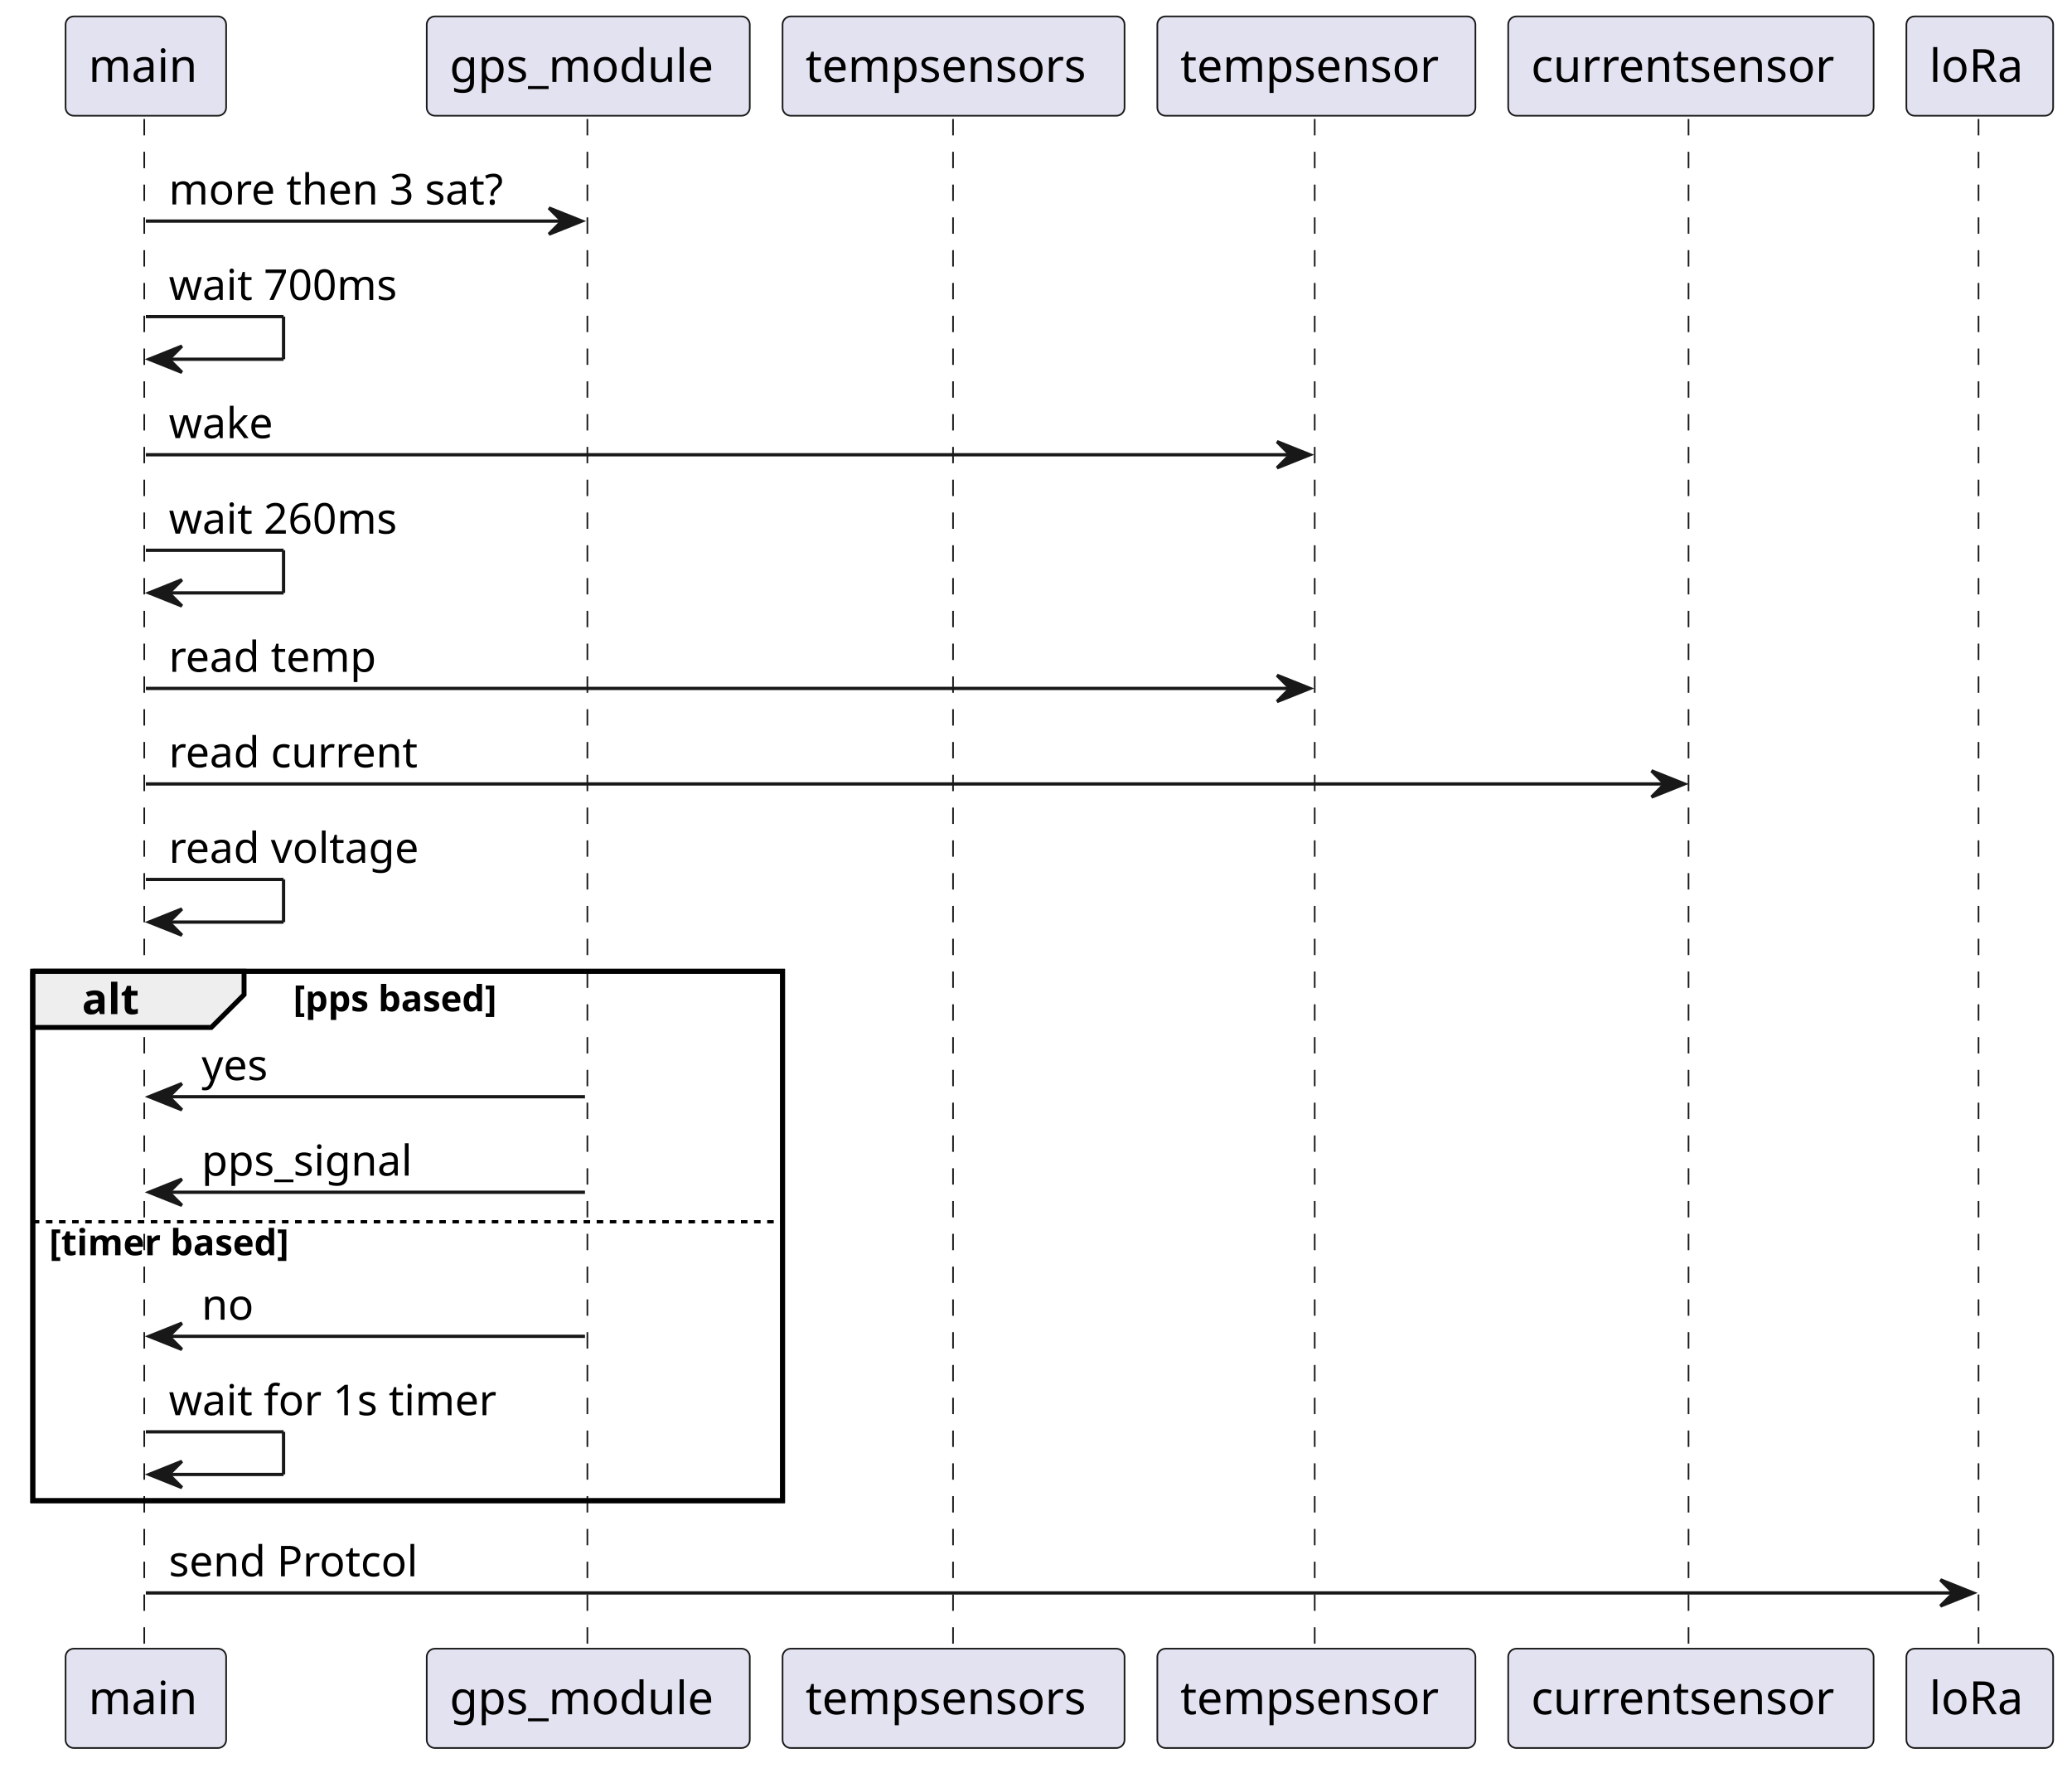
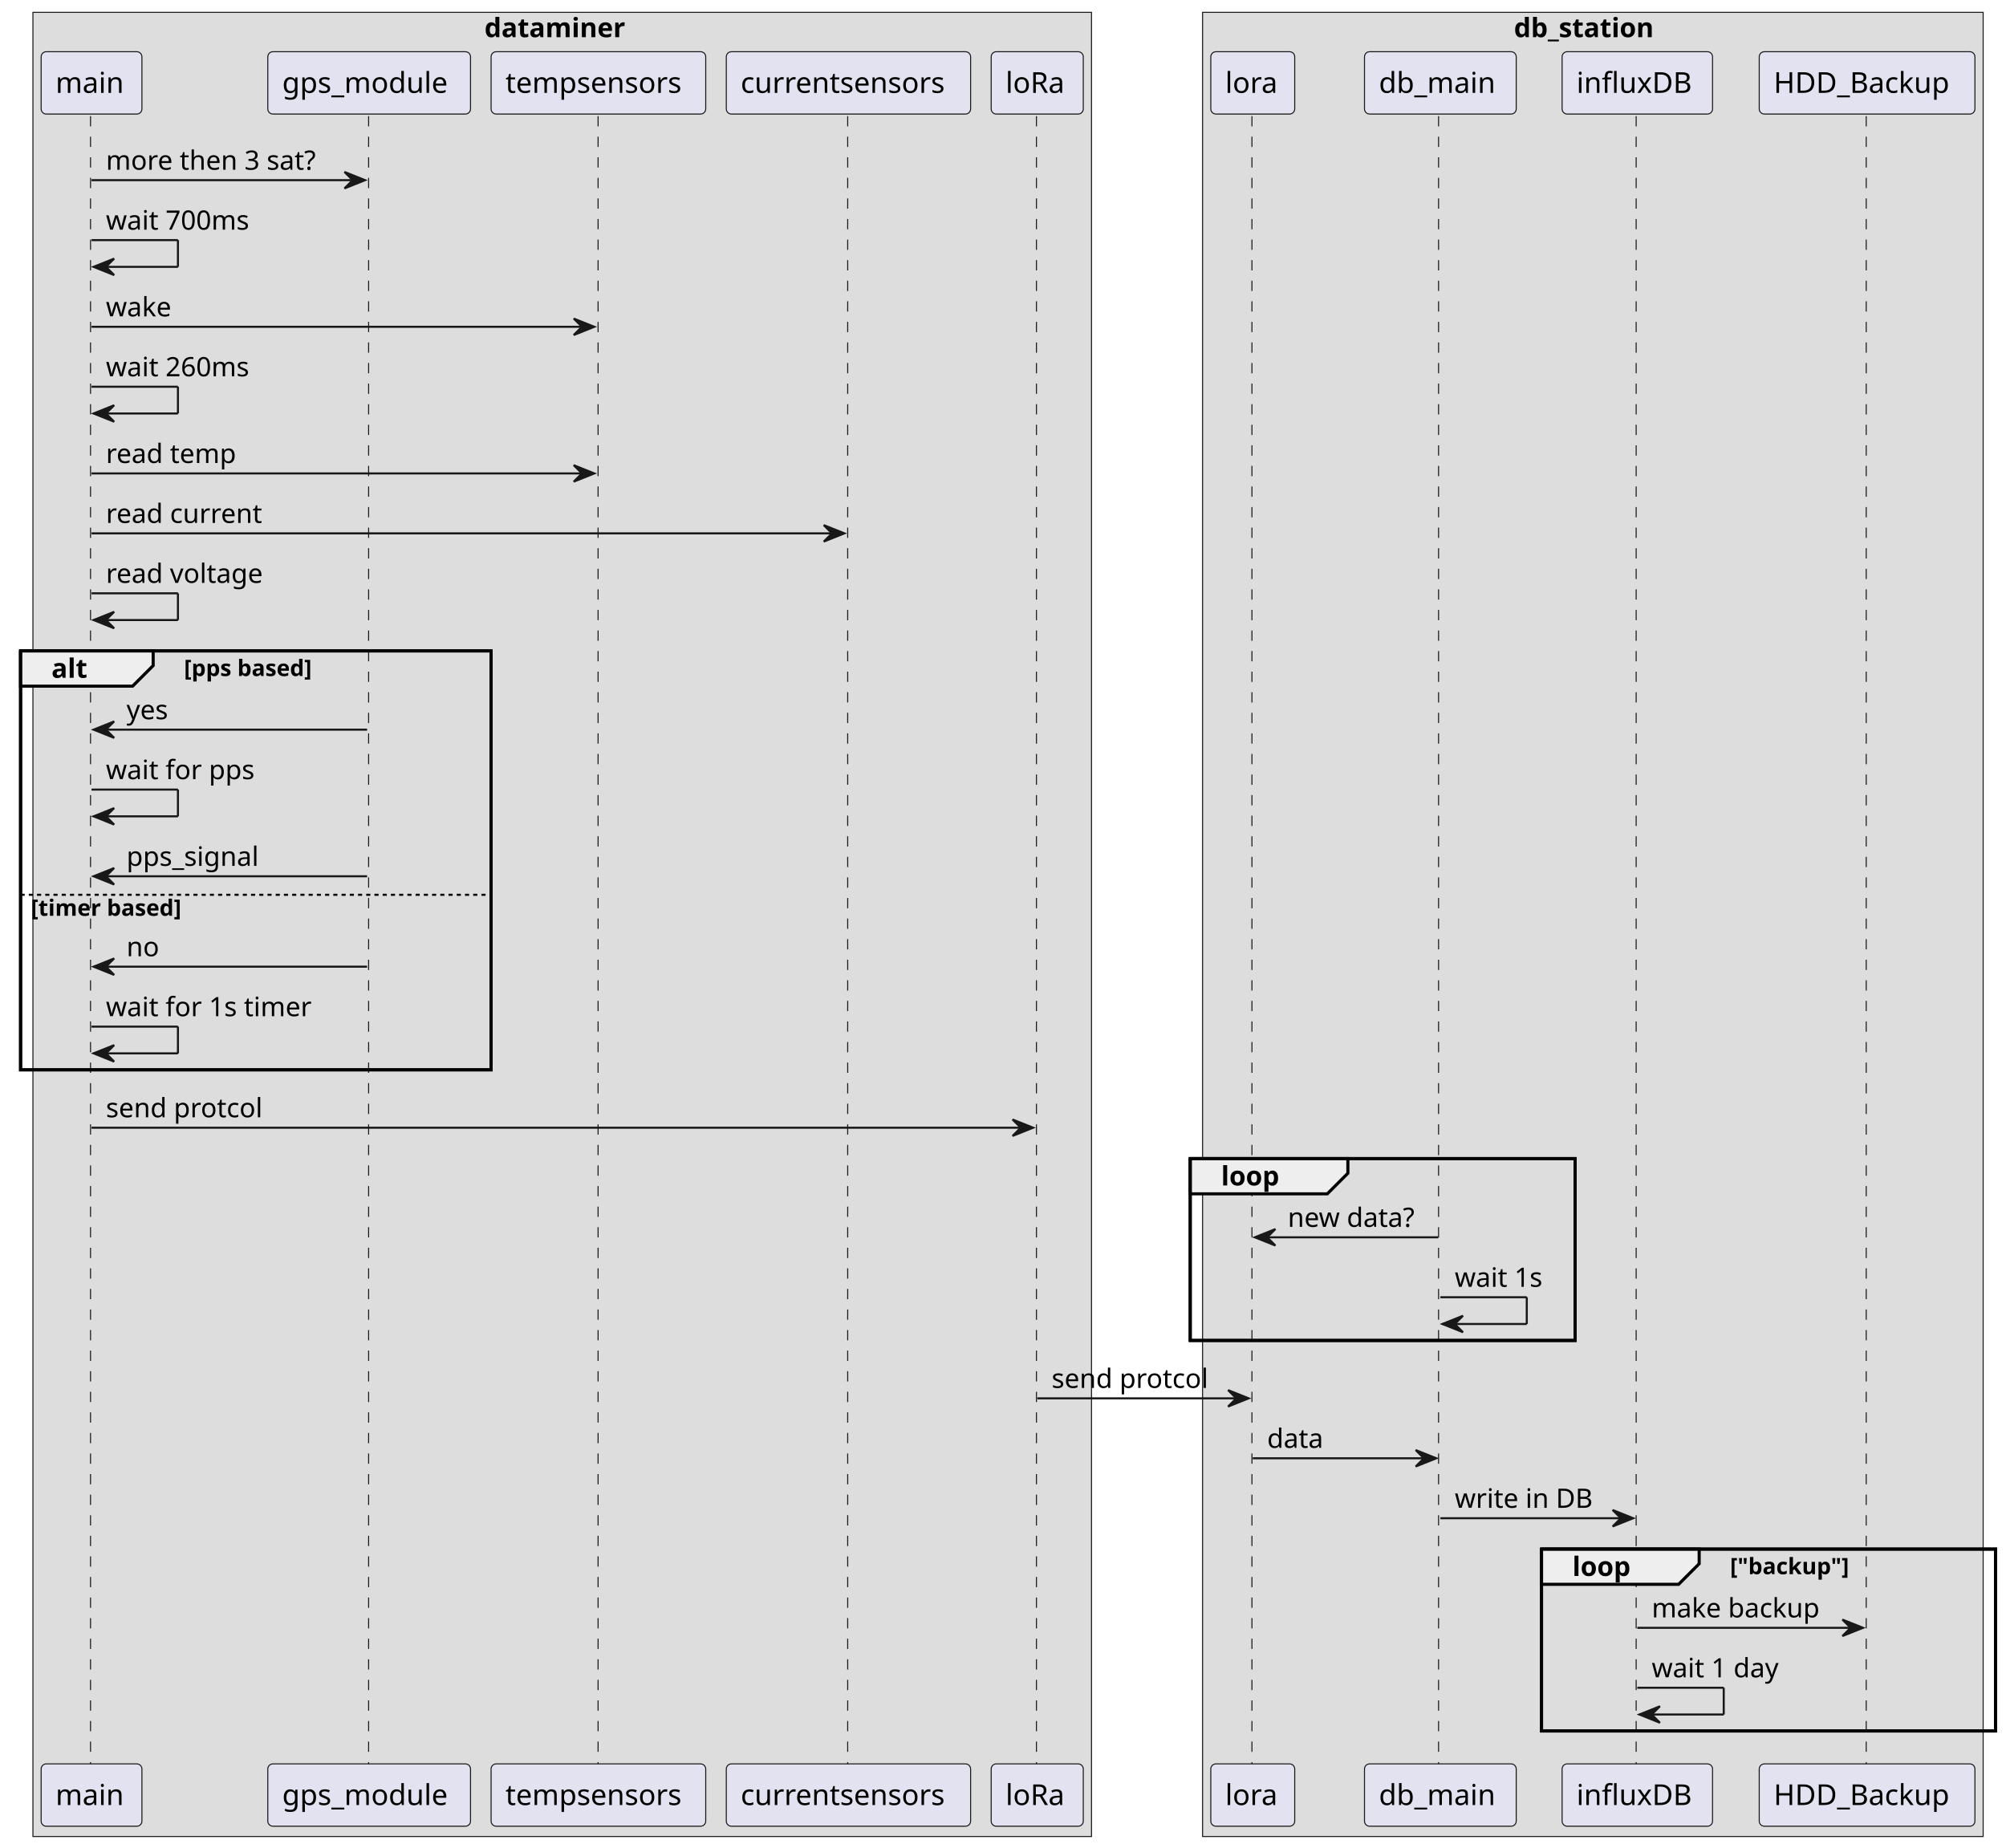
- <svg xmlns="http://www.w3.org/2000/svg" contentStyleType="text/css" height="539px" preserveAspectRatio="none" style="width:632px;height:539px;background:#FFFFFF;" version="1.1" viewBox="0 0 632 539" width="632px" zoomAndPan="magnify">
+ <svg xmlns="http://www.w3.org/2000/svg" contentStyleType="text/css" height="898px" preserveAspectRatio="none" style="width:975px;height:898px;background:#FFFFFF;" version="1.1" viewBox="0 0 975 898" width="975px" zoomAndPan="magnify">
  <defs />
  <g>
-     <rect fill="none" height="161.469" style="stroke:#000000;stroke-width:1.5;" width="228.694" x="10" y="296.227" />
-     <line style="stroke:#181818;stroke-width:0.5;stroke-dasharray:5.0,5.0;" x1="44" x2="44" y1="36.297" y2="503.828" />
-     <line style="stroke:#181818;stroke-width:0.5;stroke-dasharray:5.0,5.0;" x1="179.161" x2="179.161" y1="36.297" y2="503.828" />
-     <line style="stroke:#181818;stroke-width:0.5;stroke-dasharray:5.0,5.0;" x1="290.694" x2="290.694" y1="36.297" y2="503.828" />
-     <line style="stroke:#181818;stroke-width:0.5;stroke-dasharray:5.0,5.0;" x1="401.011" x2="401.011" y1="36.297" y2="503.828" />
-     <line style="stroke:#181818;stroke-width:0.5;stroke-dasharray:5.0,5.0;" x1="515.033" x2="515.033" y1="36.297" y2="503.828" />
-     <line style="stroke:#181818;stroke-width:0.5;stroke-dasharray:5.0,5.0;" x1="603.486" x2="603.486" y1="36.297" y2="503.828" />
-     <rect fill="#E2E2F0" height="30.297" rx="2.5" ry="2.5" style="stroke:#181818;stroke-width:0.5;" width="48.98" x="20" y="5" />
-     <text fill="#000000" font-family="sans-serif" font-size="14" lengthAdjust="spacing" textLength="34.98" x="27" y="24.995">main</text>
-     <rect fill="#E2E2F0" height="30.297" rx="2.5" ry="2.5" style="stroke:#181818;stroke-width:0.5;" width="48.98" x="20" y="502.828" />
-     <text fill="#000000" font-family="sans-serif" font-size="14" lengthAdjust="spacing" textLength="34.98" x="27" y="522.823">main</text>
-     <rect fill="#E2E2F0" height="30.297" rx="2.5" ry="2.5" style="stroke:#181818;stroke-width:0.5;" width="98.533" x="130.161" y="5" />
-     <text fill="#000000" font-family="sans-serif" font-size="14" lengthAdjust="spacing" textLength="84.533" x="137.161" y="24.995">gps_module</text>
-     <rect fill="#E2E2F0" height="30.297" rx="2.5" ry="2.5" style="stroke:#181818;stroke-width:0.5;" width="98.533" x="130.161" y="502.828" />
-     <text fill="#000000" font-family="sans-serif" font-size="14" lengthAdjust="spacing" textLength="84.533" x="137.161" y="522.823">gps_module</text>
-     <rect fill="#E2E2F0" height="30.297" rx="2.5" ry="2.5" style="stroke:#181818;stroke-width:0.5;" width="104.316" x="238.694" y="5" />
-     <text fill="#000000" font-family="sans-serif" font-size="14" lengthAdjust="spacing" textLength="90.316" x="245.694" y="24.995">tempsensors</text>
-     <rect fill="#E2E2F0" height="30.297" rx="2.5" ry="2.5" style="stroke:#181818;stroke-width:0.5;" width="104.316" x="238.694" y="502.828" />
-     <text fill="#000000" font-family="sans-serif" font-size="14" lengthAdjust="spacing" textLength="90.316" x="245.694" y="522.823">tempsensors</text>
-     <rect fill="#E2E2F0" height="30.297" rx="2.5" ry="2.5" style="stroke:#181818;stroke-width:0.5;" width="97.022" x="353.011" y="5" />
-     <text fill="#000000" font-family="sans-serif" font-size="14" lengthAdjust="spacing" textLength="83.022" x="360.011" y="24.995">tempsensor</text>
-     <rect fill="#E2E2F0" height="30.297" rx="2.5" ry="2.5" style="stroke:#181818;stroke-width:0.5;" width="97.022" x="353.011" y="502.828" />
-     <text fill="#000000" font-family="sans-serif" font-size="14" lengthAdjust="spacing" textLength="83.022" x="360.011" y="522.823">tempsensor</text>
-     <rect fill="#E2E2F0" height="30.297" rx="2.5" ry="2.5" style="stroke:#181818;stroke-width:0.5;" width="111.453" x="460.033" y="5" />
-     <text fill="#000000" font-family="sans-serif" font-size="14" lengthAdjust="spacing" textLength="97.453" x="467.033" y="24.995">currentsensor</text>
-     <rect fill="#E2E2F0" height="30.297" rx="2.5" ry="2.5" style="stroke:#181818;stroke-width:0.5;" width="111.453" x="460.033" y="502.828" />
-     <text fill="#000000" font-family="sans-serif" font-size="14" lengthAdjust="spacing" textLength="97.453" x="467.033" y="522.823">currentsensor</text>
-     <rect fill="#E2E2F0" height="30.297" rx="2.5" ry="2.5" style="stroke:#181818;stroke-width:0.5;" width="44.762" x="581.486" y="5" />
-     <text fill="#000000" font-family="sans-serif" font-size="14" lengthAdjust="spacing" textLength="30.762" x="588.486" y="24.995">loRa</text>
-     <rect fill="#E2E2F0" height="30.297" rx="2.5" ry="2.5" style="stroke:#181818;stroke-width:0.5;" width="44.762" x="581.486" y="502.828" />
-     <text fill="#000000" font-family="sans-serif" font-size="14" lengthAdjust="spacing" textLength="30.762" x="588.486" y="522.823">loRa</text>
-     <polygon fill="#181818" points="167.428,63.43,177.428,67.43,167.428,71.43,171.428,67.43" style="stroke:#181818;stroke-width:1.0;" />
-     <line style="stroke:#181818;stroke-width:1.0;" x1="44.49" x2="173.428" y1="67.43" y2="67.43" />
-     <text fill="#000000" font-family="sans-serif" font-size="13" lengthAdjust="spacing" textLength="110.938" x="51.49" y="62.364">more then 3 sat?</text>
-     <line style="stroke:#181818;stroke-width:1.0;" x1="44.49" x2="86.49" y1="96.562" y2="96.562" />
-     <line style="stroke:#181818;stroke-width:1.0;" x1="86.49" x2="86.49" y1="96.562" y2="109.562" />
-     <line style="stroke:#181818;stroke-width:1.0;" x1="45.49" x2="86.49" y1="109.562" y2="109.562" />
-     <polygon fill="#181818" points="55.49,105.562,45.49,109.562,55.49,113.562,51.49,109.562" style="stroke:#181818;stroke-width:1.0;" />
-     <text fill="#000000" font-family="sans-serif" font-size="13" lengthAdjust="spacing" textLength="75.689" x="51.49" y="91.497">wait 700ms</text>
-     <polygon fill="#181818" points="389.522,134.695,399.522,138.695,389.522,142.695,393.522,138.695" style="stroke:#181818;stroke-width:1.0;" />
-     <line style="stroke:#181818;stroke-width:1.0;" x1="44.49" x2="395.522" y1="138.695" y2="138.695" />
-     <text fill="#000000" font-family="sans-serif" font-size="13" lengthAdjust="spacing" textLength="34.125" x="51.49" y="133.629">wake</text>
-     <line style="stroke:#181818;stroke-width:1.0;" x1="44.49" x2="86.49" y1="167.828" y2="167.828" />
-     <line style="stroke:#181818;stroke-width:1.0;" x1="86.49" x2="86.49" y1="167.828" y2="180.828" />
-     <line style="stroke:#181818;stroke-width:1.0;" x1="45.49" x2="86.49" y1="180.828" y2="180.828" />
-     <polygon fill="#181818" points="55.49,176.828,45.49,180.828,55.49,184.828,51.49,180.828" style="stroke:#181818;stroke-width:1.0;" />
-     <text fill="#000000" font-family="sans-serif" font-size="13" lengthAdjust="spacing" textLength="75.689" x="51.49" y="162.762">wait 260ms</text>
-     <polygon fill="#181818" points="389.522,205.961,399.522,209.961,389.522,213.961,393.522,209.961" style="stroke:#181818;stroke-width:1.0;" />
-     <line style="stroke:#181818;stroke-width:1.0;" x1="44.49" x2="395.522" y1="209.961" y2="209.961" />
-     <text fill="#000000" font-family="sans-serif" font-size="13" lengthAdjust="spacing" textLength="67.704" x="51.49" y="204.895">read temp</text>
-     <polygon fill="#181818" points="503.76,235.094,513.76,239.094,503.76,243.094,507.76,239.094" style="stroke:#181818;stroke-width:1.0;" />
-     <line style="stroke:#181818;stroke-width:1.0;" x1="44.49" x2="509.76" y1="239.094" y2="239.094" />
-     <text fill="#000000" font-family="sans-serif" font-size="13" lengthAdjust="spacing" textLength="81.104" x="51.49" y="234.028">read current</text>
-     <line style="stroke:#181818;stroke-width:1.0;" x1="44.49" x2="86.49" y1="268.227" y2="268.227" />
-     <line style="stroke:#181818;stroke-width:1.0;" x1="86.49" x2="86.49" y1="268.227" y2="281.227" />
-     <line style="stroke:#181818;stroke-width:1.0;" x1="45.49" x2="86.49" y1="281.227" y2="281.227" />
-     <polygon fill="#181818" points="55.49,277.227,45.49,281.227,55.49,285.227,51.49,281.227" style="stroke:#181818;stroke-width:1.0;" />
-     <text fill="#000000" font-family="sans-serif" font-size="13" lengthAdjust="spacing" textLength="82.266" x="51.49" y="263.161">read voltage</text>
-     <path d="M10,296.227 L74.443,296.227 L74.443,303.359 L64.443,313.359 L10,313.359 L10,296.227 " fill="#EEEEEE" style="stroke:#000000;stroke-width:1.5;" />
-     <rect fill="none" height="161.469" style="stroke:#000000;stroke-width:1.5;" width="228.694" x="10" y="296.227" />
-     <text fill="#000000" font-family="sans-serif" font-size="13" font-weight="bold" lengthAdjust="spacing" textLength="19.443" x="25" y="309.293">alt</text>
-     <text fill="#000000" font-family="sans-serif" font-size="11" font-weight="bold" lengthAdjust="spacing" textLength="73.358" x="89.443" y="308.437">[pps based]</text>
-     <polygon fill="#181818" points="55.49,330.492,45.49,334.492,55.49,338.492,51.49,334.492" style="stroke:#181818;stroke-width:1.0;" />
-     <line style="stroke:#181818;stroke-width:1.0;" x1="49.49" x2="178.428" y1="334.492" y2="334.492" />
-     <text fill="#000000" font-family="sans-serif" font-size="13" lengthAdjust="spacing" textLength="22.464" x="61.49" y="329.426">yes</text>
-     <polygon fill="#181818" points="55.49,359.625,45.49,363.625,55.49,367.625,51.49,363.625" style="stroke:#181818;stroke-width:1.0;" />
-     <line style="stroke:#181818;stroke-width:1.0;" x1="49.49" x2="178.428" y1="363.625" y2="363.625" />
-     <text fill="#000000" font-family="sans-serif" font-size="13" lengthAdjust="spacing" textLength="68.231" x="61.49" y="358.559">pps_signal</text>
-     <line style="stroke:#000000;stroke-width:1.0;stroke-dasharray:2.0,2.0;" x1="10" x2="238.694" y1="372.625" y2="372.625" />
-     <text fill="#000000" font-family="sans-serif" font-size="11" font-weight="bold" lengthAdjust="spacing" textLength="84.439" x="15" y="382.835">[timer based]</text>
-     <polygon fill="#181818" points="55.49,403.562,45.49,407.562,55.49,411.562,51.49,407.562" style="stroke:#181818;stroke-width:1.0;" />
-     <line style="stroke:#181818;stroke-width:1.0;" x1="49.49" x2="178.428" y1="407.562" y2="407.562" />
-     <text fill="#000000" font-family="sans-serif" font-size="13" lengthAdjust="spacing" textLength="16.193" x="61.49" y="402.497">no</text>
-     <line style="stroke:#181818;stroke-width:1.0;" x1="44.49" x2="86.49" y1="436.695" y2="436.695" />
-     <line style="stroke:#181818;stroke-width:1.0;" x1="86.49" x2="86.49" y1="436.695" y2="449.695" />
-     <line style="stroke:#181818;stroke-width:1.0;" x1="45.49" x2="86.49" y1="449.695" y2="449.695" />
-     <polygon fill="#181818" points="55.49,445.695,45.49,449.695,55.49,453.695,51.49,449.695" style="stroke:#181818;stroke-width:1.0;" />
-     <text fill="#000000" font-family="sans-serif" font-size="13" lengthAdjust="spacing" textLength="107.339" x="51.49" y="431.629">wait for 1s timer</text>
-     <polygon fill="#181818" points="591.867,481.828,601.867,485.828,591.867,489.828,595.867,485.828" style="stroke:#181818;stroke-width:1.0;" />
-     <line style="stroke:#181818;stroke-width:1.0;" x1="44.49" x2="597.867" y1="485.828" y2="485.828" />
-     <text fill="#000000" font-family="sans-serif" font-size="13" lengthAdjust="spacing" textLength="80.342" x="51.49" y="480.762">send Protcol</text>
+     <rect fill="#DDDDDD" height="886.586" style="stroke:#181818;stroke-width:0.5;" width="514.519" x="16" y="6" />
+     <text fill="#000000" font-family="sans-serif" font-size="13" font-weight="bold" lengthAdjust="spacing" textLength="75.55" x="235.485" y="18.067">dataminer</text>
+     <rect fill="#DDDDDD" height="886.586" style="stroke:#181818;stroke-width:0.5;" width="379.399" x="584.499" y="6" />
+     <text fill="#000000" font-family="sans-serif" font-size="13" font-weight="bold" lengthAdjust="spacing" textLength="76.692" x="735.852" y="18.067">db_station</text>
+     <rect fill="none" height="203.602" style="stroke:#000000;stroke-width:1.5;" width="228.694" x="10" y="316.359" />
+     <rect fill="none" height="88.398" style="stroke:#000000;stroke-width:1.5;" width="187.062" x="578.499" y="563.094" />
+     <rect fill="none" height="88.398" style="stroke:#000000;stroke-width:1.5;" width="220.654" x="749.244" y="752.891" />
+     <line style="stroke:#181818;stroke-width:0.5;stroke-dasharray:5.0,5.0;" x1="44" x2="44" y1="56.43" y2="858.289" />
+     <line style="stroke:#181818;stroke-width:0.5;stroke-dasharray:5.0,5.0;" x1="179.161" x2="179.161" y1="56.43" y2="858.289" />
+     <line style="stroke:#181818;stroke-width:0.5;stroke-dasharray:5.0,5.0;" x1="290.694" x2="290.694" y1="56.43" y2="858.289" />
+     <line style="stroke:#181818;stroke-width:0.5;stroke-dasharray:5.0,5.0;" x1="412.011" x2="412.011" y1="56.43" y2="858.289" />
+     <line style="stroke:#181818;stroke-width:0.5;stroke-dasharray:5.0,5.0;" x1="503.758" x2="503.758" y1="56.43" y2="858.289" />
+     <line style="stroke:#181818;stroke-width:0.5;stroke-dasharray:5.0,5.0;" x1="608.499" x2="608.499" y1="56.43" y2="858.289" />
+     <line style="stroke:#181818;stroke-width:0.5;stroke-dasharray:5.0,5.0;" x1="699.201" x2="699.201" y1="56.43" y2="858.289" />
+     <line style="stroke:#181818;stroke-width:0.5;stroke-dasharray:5.0,5.0;" x1="795.244" x2="795.244" y1="56.43" y2="858.289" />
+     <line style="stroke:#181818;stroke-width:0.5;stroke-dasharray:5.0,5.0;" x1="907.062" x2="907.062" y1="56.43" y2="858.289" />
+     <rect fill="#E2E2F0" height="30.297" rx="2.5" ry="2.5" style="stroke:#181818;stroke-width:0.5;" width="48.98" x="20" y="25.133" />
+     <text fill="#000000" font-family="sans-serif" font-size="14" lengthAdjust="spacing" textLength="34.98" x="27" y="45.128">main</text>
+     <rect fill="#E2E2F0" height="30.297" rx="2.5" ry="2.5" style="stroke:#181818;stroke-width:0.5;" width="48.98" x="20" y="857.289" />
+     <text fill="#000000" font-family="sans-serif" font-size="14" lengthAdjust="spacing" textLength="34.98" x="27" y="877.284">main</text>
+     <rect fill="#E2E2F0" height="30.297" rx="2.5" ry="2.5" style="stroke:#181818;stroke-width:0.5;" width="98.533" x="130.161" y="25.133" />
+     <text fill="#000000" font-family="sans-serif" font-size="14" lengthAdjust="spacing" textLength="84.533" x="137.161" y="45.128">gps_module</text>
+     <rect fill="#E2E2F0" height="30.297" rx="2.5" ry="2.5" style="stroke:#181818;stroke-width:0.5;" width="98.533" x="130.161" y="857.289" />
+     <text fill="#000000" font-family="sans-serif" font-size="14" lengthAdjust="spacing" textLength="84.533" x="137.161" y="877.284">gps_module</text>
+     <rect fill="#E2E2F0" height="30.297" rx="2.5" ry="2.5" style="stroke:#181818;stroke-width:0.5;" width="104.316" x="238.694" y="25.133" />
+     <text fill="#000000" font-family="sans-serif" font-size="14" lengthAdjust="spacing" textLength="90.316" x="245.694" y="45.128">tempsensors</text>
+     <rect fill="#E2E2F0" height="30.297" rx="2.5" ry="2.5" style="stroke:#181818;stroke-width:0.5;" width="104.316" x="238.694" y="857.289" />
+     <text fill="#000000" font-family="sans-serif" font-size="14" lengthAdjust="spacing" textLength="90.316" x="245.694" y="877.284">tempsensors</text>
+     <rect fill="#E2E2F0" height="30.297" rx="2.5" ry="2.5" style="stroke:#181818;stroke-width:0.5;" width="118.747" x="353.011" y="25.133" />
+     <text fill="#000000" font-family="sans-serif" font-size="14" lengthAdjust="spacing" textLength="104.747" x="360.011" y="45.128">currentsensors</text>
+     <rect fill="#E2E2F0" height="30.297" rx="2.5" ry="2.5" style="stroke:#181818;stroke-width:0.5;" width="118.747" x="353.011" y="857.289" />
+     <text fill="#000000" font-family="sans-serif" font-size="14" lengthAdjust="spacing" textLength="104.747" x="360.011" y="877.284">currentsensors</text>
+     <rect fill="#E2E2F0" height="30.297" rx="2.5" ry="2.5" style="stroke:#181818;stroke-width:0.5;" width="44.762" x="481.758" y="25.133" />
+     <text fill="#000000" font-family="sans-serif" font-size="14" lengthAdjust="spacing" textLength="30.762" x="488.758" y="45.128">loRa</text>
+     <rect fill="#E2E2F0" height="30.297" rx="2.5" ry="2.5" style="stroke:#181818;stroke-width:0.5;" width="44.762" x="481.758" y="857.289" />
+     <text fill="#000000" font-family="sans-serif" font-size="14" lengthAdjust="spacing" textLength="30.762" x="488.758" y="877.284">loRa</text>
+     <rect fill="#E2E2F0" height="30.297" rx="2.5" ry="2.5" style="stroke:#181818;stroke-width:0.5;" width="40.79" x="588.499" y="25.133" />
+     <text fill="#000000" font-family="sans-serif" font-size="14" lengthAdjust="spacing" textLength="26.79" x="595.499" y="45.128">lora</text>
+     <rect fill="#E2E2F0" height="30.297" rx="2.5" ry="2.5" style="stroke:#181818;stroke-width:0.5;" width="40.79" x="588.499" y="857.289" />
+     <text fill="#000000" font-family="sans-serif" font-size="14" lengthAdjust="spacing" textLength="26.79" x="595.499" y="877.284">lora</text>
+     <rect fill="#E2E2F0" height="30.297" rx="2.5" ry="2.5" style="stroke:#181818;stroke-width:0.5;" width="73.753" x="663.201" y="25.133" />
+     <text fill="#000000" font-family="sans-serif" font-size="14" lengthAdjust="spacing" textLength="59.753" x="670.201" y="45.128">db_main</text>
+     <rect fill="#E2E2F0" height="30.297" rx="2.5" ry="2.5" style="stroke:#181818;stroke-width:0.5;" width="73.753" x="663.201" y="857.289" />
+     <text fill="#000000" font-family="sans-serif" font-size="14" lengthAdjust="spacing" textLength="59.753" x="670.201" y="877.284">db_main</text>
+     <rect fill="#E2E2F0" height="30.297" rx="2.5" ry="2.5" style="stroke:#181818;stroke-width:0.5;" width="73.124" x="759.244" y="25.133" />
+     <text fill="#000000" font-family="sans-serif" font-size="14" lengthAdjust="spacing" textLength="59.124" x="766.244" y="45.128">influxDB</text>
+     <rect fill="#E2E2F0" height="30.297" rx="2.5" ry="2.5" style="stroke:#181818;stroke-width:0.5;" width="73.124" x="759.244" y="857.289" />
+     <text fill="#000000" font-family="sans-serif" font-size="14" lengthAdjust="spacing" textLength="59.124" x="766.244" y="877.284">influxDB</text>
+     <rect fill="#E2E2F0" height="30.297" rx="2.5" ry="2.5" style="stroke:#181818;stroke-width:0.5;" width="104.836" x="855.062" y="25.133" />
+     <text fill="#000000" font-family="sans-serif" font-size="14" lengthAdjust="spacing" textLength="90.836" x="862.062" y="45.128">HDD_Backup</text>
+     <rect fill="#E2E2F0" height="30.297" rx="2.5" ry="2.5" style="stroke:#181818;stroke-width:0.5;" width="104.836" x="855.062" y="857.289" />
+     <text fill="#000000" font-family="sans-serif" font-size="14" lengthAdjust="spacing" textLength="90.836" x="862.062" y="877.284">HDD_Backup</text>
+     <polygon fill="#181818" points="167.428,83.562,177.428,87.562,167.428,91.562,171.428,87.562" style="stroke:#181818;stroke-width:1.0;" />
+     <line style="stroke:#181818;stroke-width:1.0;" x1="44.49" x2="173.428" y1="87.562" y2="87.562" />
+     <text fill="#000000" font-family="sans-serif" font-size="13" lengthAdjust="spacing" textLength="110.938" x="51.49" y="82.497">more then 3 sat?</text>
+     <line style="stroke:#181818;stroke-width:1.0;" x1="44.49" x2="86.49" y1="116.695" y2="116.695" />
+     <line style="stroke:#181818;stroke-width:1.0;" x1="86.49" x2="86.49" y1="116.695" y2="129.695" />
+     <line style="stroke:#181818;stroke-width:1.0;" x1="45.49" x2="86.49" y1="129.695" y2="129.695" />
+     <polygon fill="#181818" points="55.49,125.695,45.49,129.695,55.49,133.695,51.49,129.695" style="stroke:#181818;stroke-width:1.0;" />
+     <text fill="#000000" font-family="sans-serif" font-size="13" lengthAdjust="spacing" textLength="75.689" x="51.49" y="111.629">wait 700ms</text>
+     <polygon fill="#181818" points="278.853,154.828,288.853,158.828,278.853,162.828,282.853,158.828" style="stroke:#181818;stroke-width:1.0;" />
+     <line style="stroke:#181818;stroke-width:1.0;" x1="44.49" x2="284.853" y1="158.828" y2="158.828" />
+     <text fill="#000000" font-family="sans-serif" font-size="13" lengthAdjust="spacing" textLength="34.125" x="51.49" y="153.762">wake</text>
+     <line style="stroke:#181818;stroke-width:1.0;" x1="44.49" x2="86.49" y1="187.961" y2="187.961" />
+     <line style="stroke:#181818;stroke-width:1.0;" x1="86.49" x2="86.49" y1="187.961" y2="200.961" />
+     <line style="stroke:#181818;stroke-width:1.0;" x1="45.49" x2="86.49" y1="200.961" y2="200.961" />
+     <polygon fill="#181818" points="55.49,196.961,45.49,200.961,55.49,204.961,51.49,200.961" style="stroke:#181818;stroke-width:1.0;" />
+     <text fill="#000000" font-family="sans-serif" font-size="13" lengthAdjust="spacing" textLength="75.689" x="51.49" y="182.895">wait 260ms</text>
+     <polygon fill="#181818" points="278.853,226.094,288.853,230.094,278.853,234.094,282.853,230.094" style="stroke:#181818;stroke-width:1.0;" />
+     <line style="stroke:#181818;stroke-width:1.0;" x1="44.49" x2="284.853" y1="230.094" y2="230.094" />
+     <text fill="#000000" font-family="sans-serif" font-size="13" lengthAdjust="spacing" textLength="67.704" x="51.49" y="225.028">read temp</text>
+     <polygon fill="#181818" points="400.384,255.227,410.384,259.227,400.384,263.227,404.384,259.227" style="stroke:#181818;stroke-width:1.0;" />
+     <line style="stroke:#181818;stroke-width:1.0;" x1="44.49" x2="406.384" y1="259.227" y2="259.227" />
+     <text fill="#000000" font-family="sans-serif" font-size="13" lengthAdjust="spacing" textLength="81.104" x="51.49" y="254.161">read current</text>
+     <line style="stroke:#181818;stroke-width:1.0;" x1="44.49" x2="86.49" y1="288.359" y2="288.359" />
+     <line style="stroke:#181818;stroke-width:1.0;" x1="86.49" x2="86.49" y1="288.359" y2="301.359" />
+     <line style="stroke:#181818;stroke-width:1.0;" x1="45.49" x2="86.49" y1="301.359" y2="301.359" />
+     <polygon fill="#181818" points="55.49,297.359,45.49,301.359,55.49,305.359,51.49,301.359" style="stroke:#181818;stroke-width:1.0;" />
+     <text fill="#000000" font-family="sans-serif" font-size="13" lengthAdjust="spacing" textLength="82.266" x="51.49" y="283.293">read voltage</text>
+     <path d="M10,316.359 L74.443,316.359 L74.443,323.492 L64.443,333.492 L10,333.492 L10,316.359 " fill="#EEEEEE" style="stroke:#000000;stroke-width:1.5;" />
+     <rect fill="none" height="203.602" style="stroke:#000000;stroke-width:1.5;" width="228.694" x="10" y="316.359" />
+     <text fill="#000000" font-family="sans-serif" font-size="13" font-weight="bold" lengthAdjust="spacing" textLength="19.443" x="25" y="329.426">alt</text>
+     <text fill="#000000" font-family="sans-serif" font-size="11" font-weight="bold" lengthAdjust="spacing" textLength="73.358" x="89.443" y="328.57">[pps based]</text>
+     <polygon fill="#181818" points="55.49,350.625,45.49,354.625,55.49,358.625,51.49,354.625" style="stroke:#181818;stroke-width:1.0;" />
+     <line style="stroke:#181818;stroke-width:1.0;" x1="49.49" x2="178.428" y1="354.625" y2="354.625" />
+     <text fill="#000000" font-family="sans-serif" font-size="13" lengthAdjust="spacing" textLength="22.464" x="61.49" y="349.559">yes</text>
+     <line style="stroke:#181818;stroke-width:1.0;" x1="44.49" x2="86.49" y1="383.758" y2="383.758" />
+     <line style="stroke:#181818;stroke-width:1.0;" x1="86.49" x2="86.49" y1="383.758" y2="396.758" />
+     <line style="stroke:#181818;stroke-width:1.0;" x1="45.49" x2="86.49" y1="396.758" y2="396.758" />
+     <polygon fill="#181818" points="55.49,392.758,45.49,396.758,55.49,400.758,51.49,396.758" style="stroke:#181818;stroke-width:1.0;" />
+     <text fill="#000000" font-family="sans-serif" font-size="13" lengthAdjust="spacing" textLength="76.724" x="51.49" y="378.692">wait for pps</text>
+     <polygon fill="#181818" points="55.49,421.891,45.49,425.891,55.49,429.891,51.49,425.891" style="stroke:#181818;stroke-width:1.0;" />
+     <line style="stroke:#181818;stroke-width:1.0;" x1="49.49" x2="178.428" y1="425.891" y2="425.891" />
+     <text fill="#000000" font-family="sans-serif" font-size="13" lengthAdjust="spacing" textLength="68.231" x="61.49" y="420.825">pps_signal</text>
+     <line style="stroke:#000000;stroke-width:1.0;stroke-dasharray:2.0,2.0;" x1="10" x2="238.694" y1="434.891" y2="434.891" />
+     <text fill="#000000" font-family="sans-serif" font-size="11" font-weight="bold" lengthAdjust="spacing" textLength="84.439" x="15" y="445.101">[timer based]</text>
+     <polygon fill="#181818" points="55.49,465.828,45.49,469.828,55.49,473.828,51.49,469.828" style="stroke:#181818;stroke-width:1.0;" />
+     <line style="stroke:#181818;stroke-width:1.0;" x1="49.49" x2="178.428" y1="469.828" y2="469.828" />
+     <text fill="#000000" font-family="sans-serif" font-size="13" lengthAdjust="spacing" textLength="16.193" x="61.49" y="464.762">no</text>
+     <line style="stroke:#181818;stroke-width:1.0;" x1="44.49" x2="86.49" y1="498.961" y2="498.961" />
+     <line style="stroke:#181818;stroke-width:1.0;" x1="86.49" x2="86.49" y1="498.961" y2="511.961" />
+     <line style="stroke:#181818;stroke-width:1.0;" x1="45.49" x2="86.49" y1="511.961" y2="511.961" />
+     <polygon fill="#181818" points="55.49,507.961,45.49,511.961,55.49,515.961,51.49,511.961" style="stroke:#181818;stroke-width:1.0;" />
+     <text fill="#000000" font-family="sans-serif" font-size="13" lengthAdjust="spacing" textLength="107.339" x="51.49" y="493.895">wait for 1s timer</text>
+     <polygon fill="#181818" points="492.139,544.094,502.139,548.094,492.139,552.094,496.139,548.094" style="stroke:#181818;stroke-width:1.0;" />
+     <line style="stroke:#181818;stroke-width:1.0;" x1="44.49" x2="498.139" y1="548.094" y2="548.094" />
+     <text fill="#000000" font-family="sans-serif" font-size="13" lengthAdjust="spacing" textLength="80.755" x="51.49" y="543.028">send protcol</text>
+     <path d="M578.499,563.094 L655.123,563.094 L655.123,570.227 L645.123,580.227 L578.499,580.227 L578.499,563.094 " fill="#EEEEEE" style="stroke:#000000;stroke-width:1.5;" />
+     <rect fill="none" height="88.398" style="stroke:#000000;stroke-width:1.5;" width="187.062" x="578.499" y="563.094" />
+     <text fill="#000000" font-family="sans-serif" font-size="13" font-weight="bold" lengthAdjust="spacing" textLength="31.624" x="593.499" y="576.161">loop</text>
+     <polygon fill="#181818" points="619.894,597.359,609.894,601.359,619.894,605.359,615.894,601.359" style="stroke:#181818;stroke-width:1.0;" />
+     <line style="stroke:#181818;stroke-width:1.0;" x1="613.894" x2="699.077" y1="601.359" y2="601.359" />
+     <text fill="#000000" font-family="sans-serif" font-size="13" lengthAdjust="spacing" textLength="67.184" x="625.894" y="596.293">new data?</text>
+     <line style="stroke:#181818;stroke-width:1.0;" x1="700.077" x2="742.077" y1="630.492" y2="630.492" />
+     <line style="stroke:#181818;stroke-width:1.0;" x1="742.077" x2="742.077" y1="630.492" y2="643.492" />
+     <line style="stroke:#181818;stroke-width:1.0;" x1="701.077" x2="742.077" y1="643.492" y2="643.492" />
+     <polygon fill="#181818" points="711.077,639.492,701.077,643.492,711.077,647.492,707.077,643.492" style="stroke:#181818;stroke-width:1.0;" />
+     <text fill="#000000" font-family="sans-serif" font-size="13" lengthAdjust="spacing" textLength="46.484" x="707.077" y="625.426">wait 1s</text>
+     <polygon fill="#181818" points="596.894,675.625,606.894,679.625,596.894,683.625,600.894,679.625" style="stroke:#181818;stroke-width:1.0;" />
+     <line style="stroke:#181818;stroke-width:1.0;" x1="504.139" x2="602.894" y1="679.625" y2="679.625" />
+     <text fill="#000000" font-family="sans-serif" font-size="13" lengthAdjust="spacing" textLength="80.755" x="511.139" y="674.559">send protcol</text>
+     <polygon fill="#181818" points="688.077,704.758,698.077,708.758,688.077,712.758,692.077,708.758" style="stroke:#181818;stroke-width:1.0;" />
+     <line style="stroke:#181818;stroke-width:1.0;" x1="608.894" x2="694.077" y1="708.758" y2="708.758" />
+     <text fill="#000000" font-family="sans-serif" font-size="13" lengthAdjust="spacing" textLength="29.282" x="615.894" y="703.692">data</text>
+     <polygon fill="#181818" points="783.806,733.891,793.806,737.891,783.806,741.891,787.806,737.891" style="stroke:#181818;stroke-width:1.0;" />
+     <line style="stroke:#181818;stroke-width:1.0;" x1="700.077" x2="789.806" y1="737.891" y2="737.891" />
+     <text fill="#000000" font-family="sans-serif" font-size="13" lengthAdjust="spacing" textLength="71.728" x="707.077" y="732.825">write in DB</text>
+     <path d="M749.244,752.891 L825.868,752.891 L825.868,760.023 L815.868,770.023 L749.244,770.023 L749.244,752.891 " fill="#EEEEEE" style="stroke:#000000;stroke-width:1.5;" />
+     <rect fill="none" height="88.398" style="stroke:#000000;stroke-width:1.5;" width="220.654" x="749.244" y="752.891" />
+     <text fill="#000000" font-family="sans-serif" font-size="13" font-weight="bold" lengthAdjust="spacing" textLength="31.624" x="764.244" y="765.957">loop</text>
+     <text fill="#000000" font-family="sans-serif" font-size="11" font-weight="bold" lengthAdjust="spacing" textLength="66.355" x="840.868" y="765.101">["backup"]</text>
+     <polygon fill="#181818" points="895.48,787.156,905.48,791.156,895.48,795.156,899.48,791.156" style="stroke:#181818;stroke-width:1.0;" />
+     <line style="stroke:#181818;stroke-width:1.0;" x1="795.806" x2="901.48" y1="791.156" y2="791.156" />
+     <text fill="#000000" font-family="sans-serif" font-size="13" lengthAdjust="spacing" textLength="87.674" x="802.806" y="786.09">make backup</text>
+     <line style="stroke:#181818;stroke-width:1.0;" x1="795.806" x2="837.806" y1="820.289" y2="820.289" />
+     <line style="stroke:#181818;stroke-width:1.0;" x1="837.806" x2="837.806" y1="820.289" y2="833.289" />
+     <line style="stroke:#181818;stroke-width:1.0;" x1="796.806" x2="837.806" y1="833.289" y2="833.289" />
+     <polygon fill="#181818" points="806.806,829.289,796.806,833.289,806.806,837.289,802.806,833.289" style="stroke:#181818;stroke-width:1.0;" />
+     <text fill="#000000" font-family="sans-serif" font-size="13" lengthAdjust="spacing" textLength="67.755" x="802.806" y="815.223">wait 1 day</text>
  </g>
</svg>
